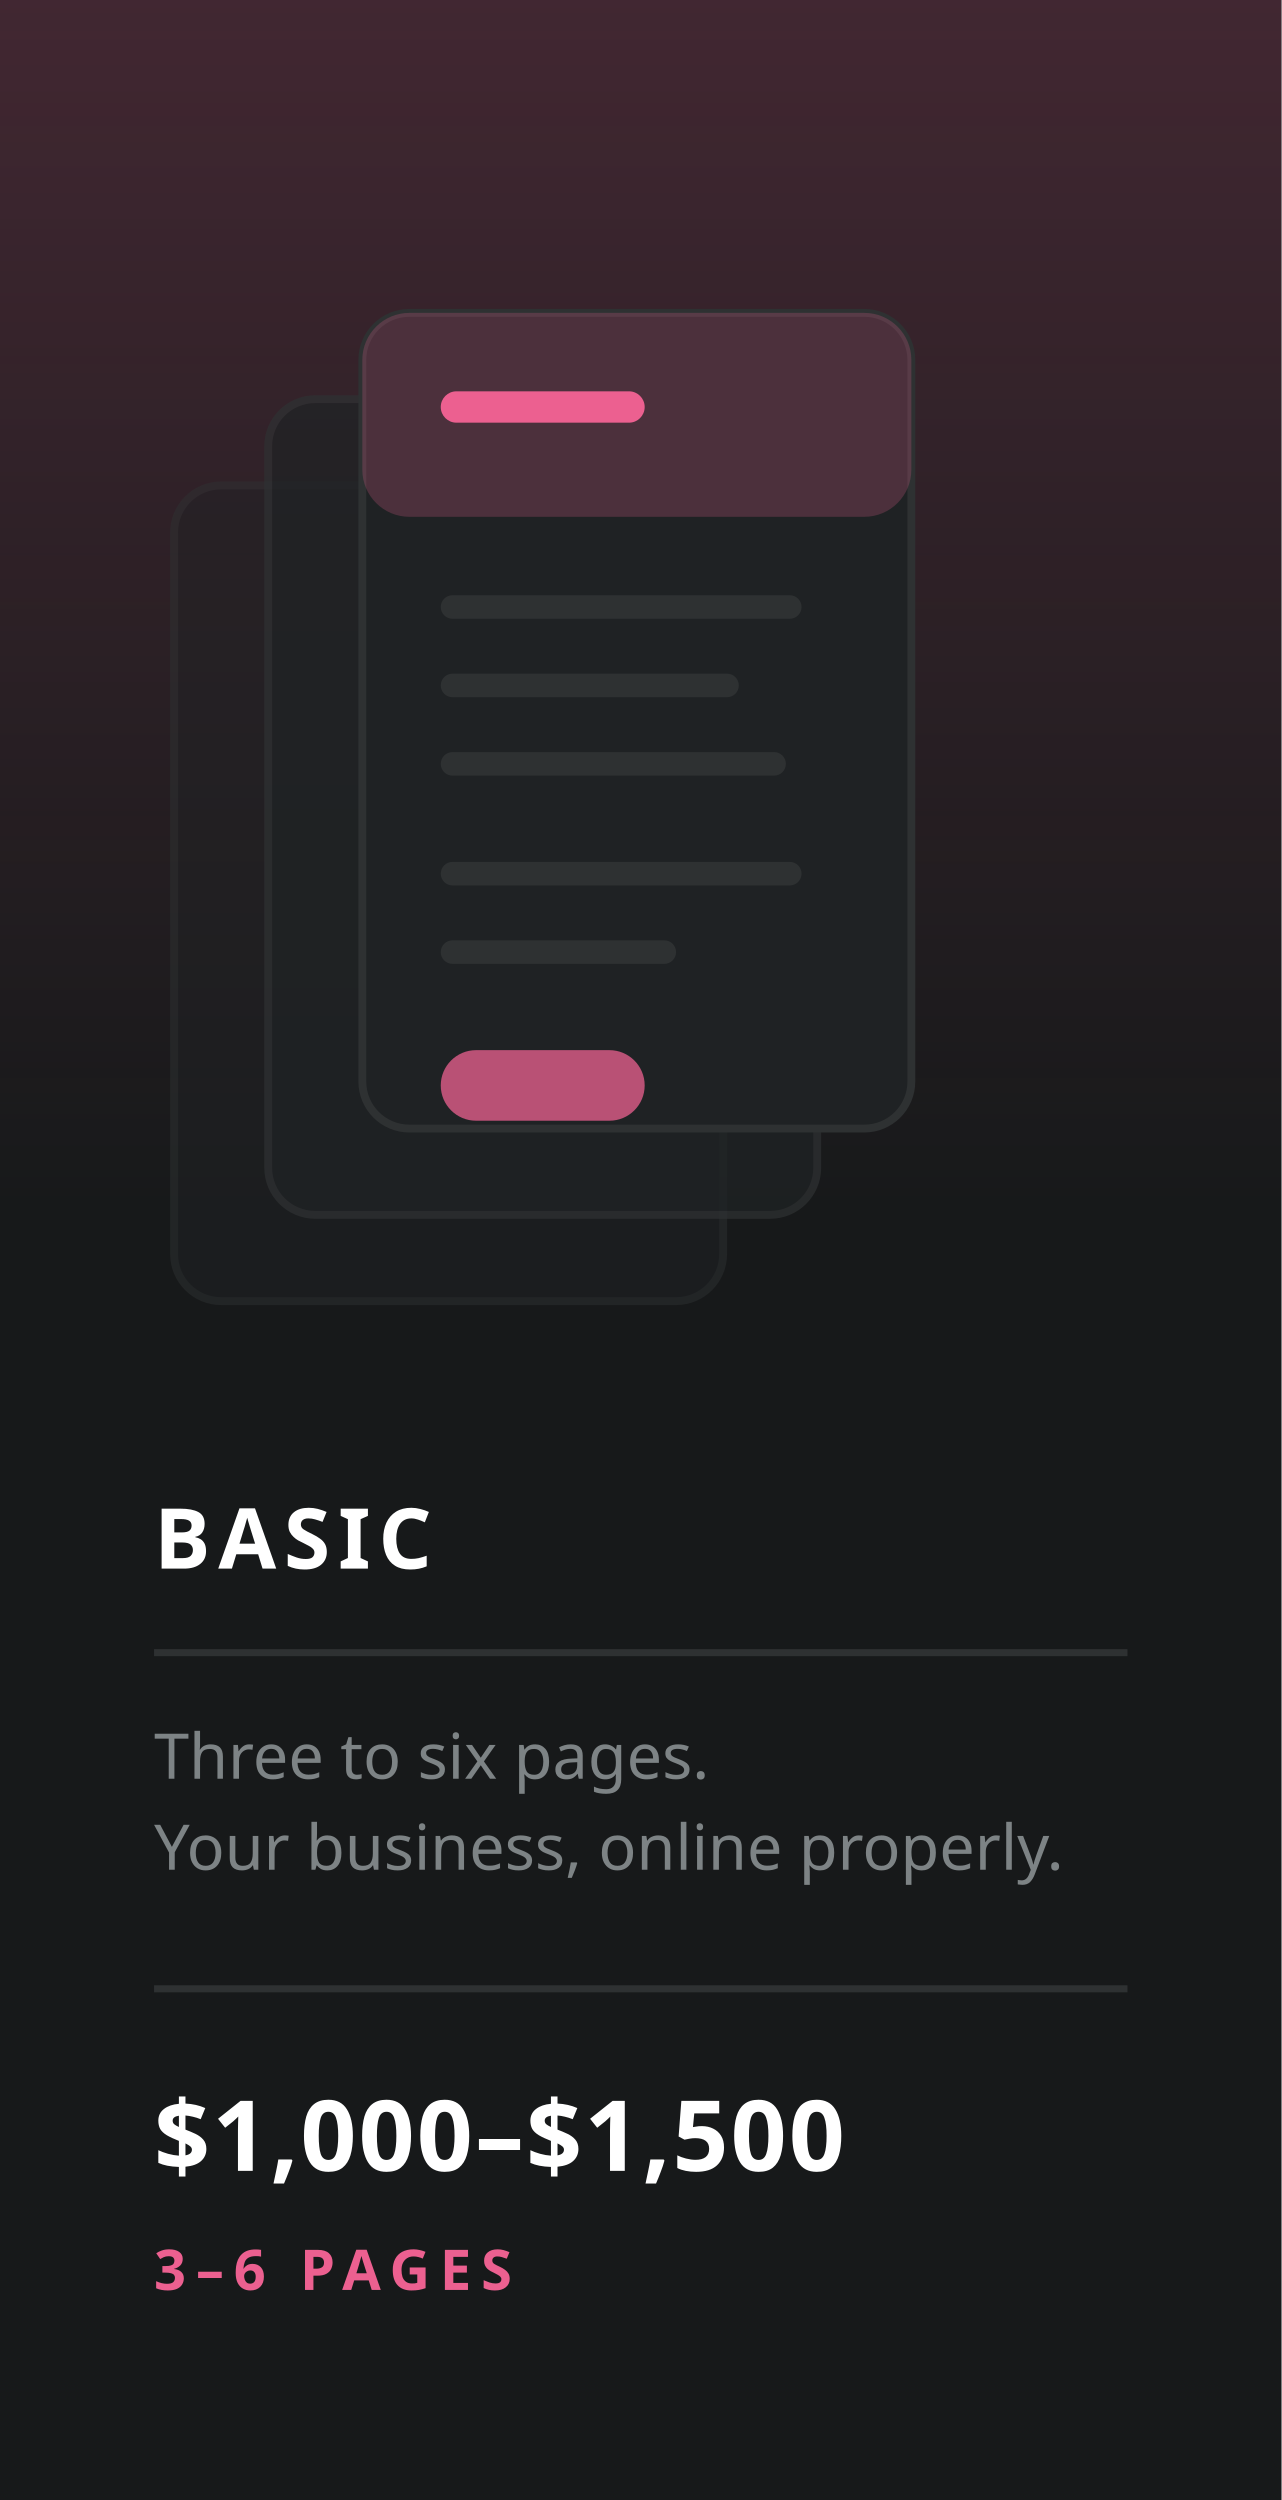
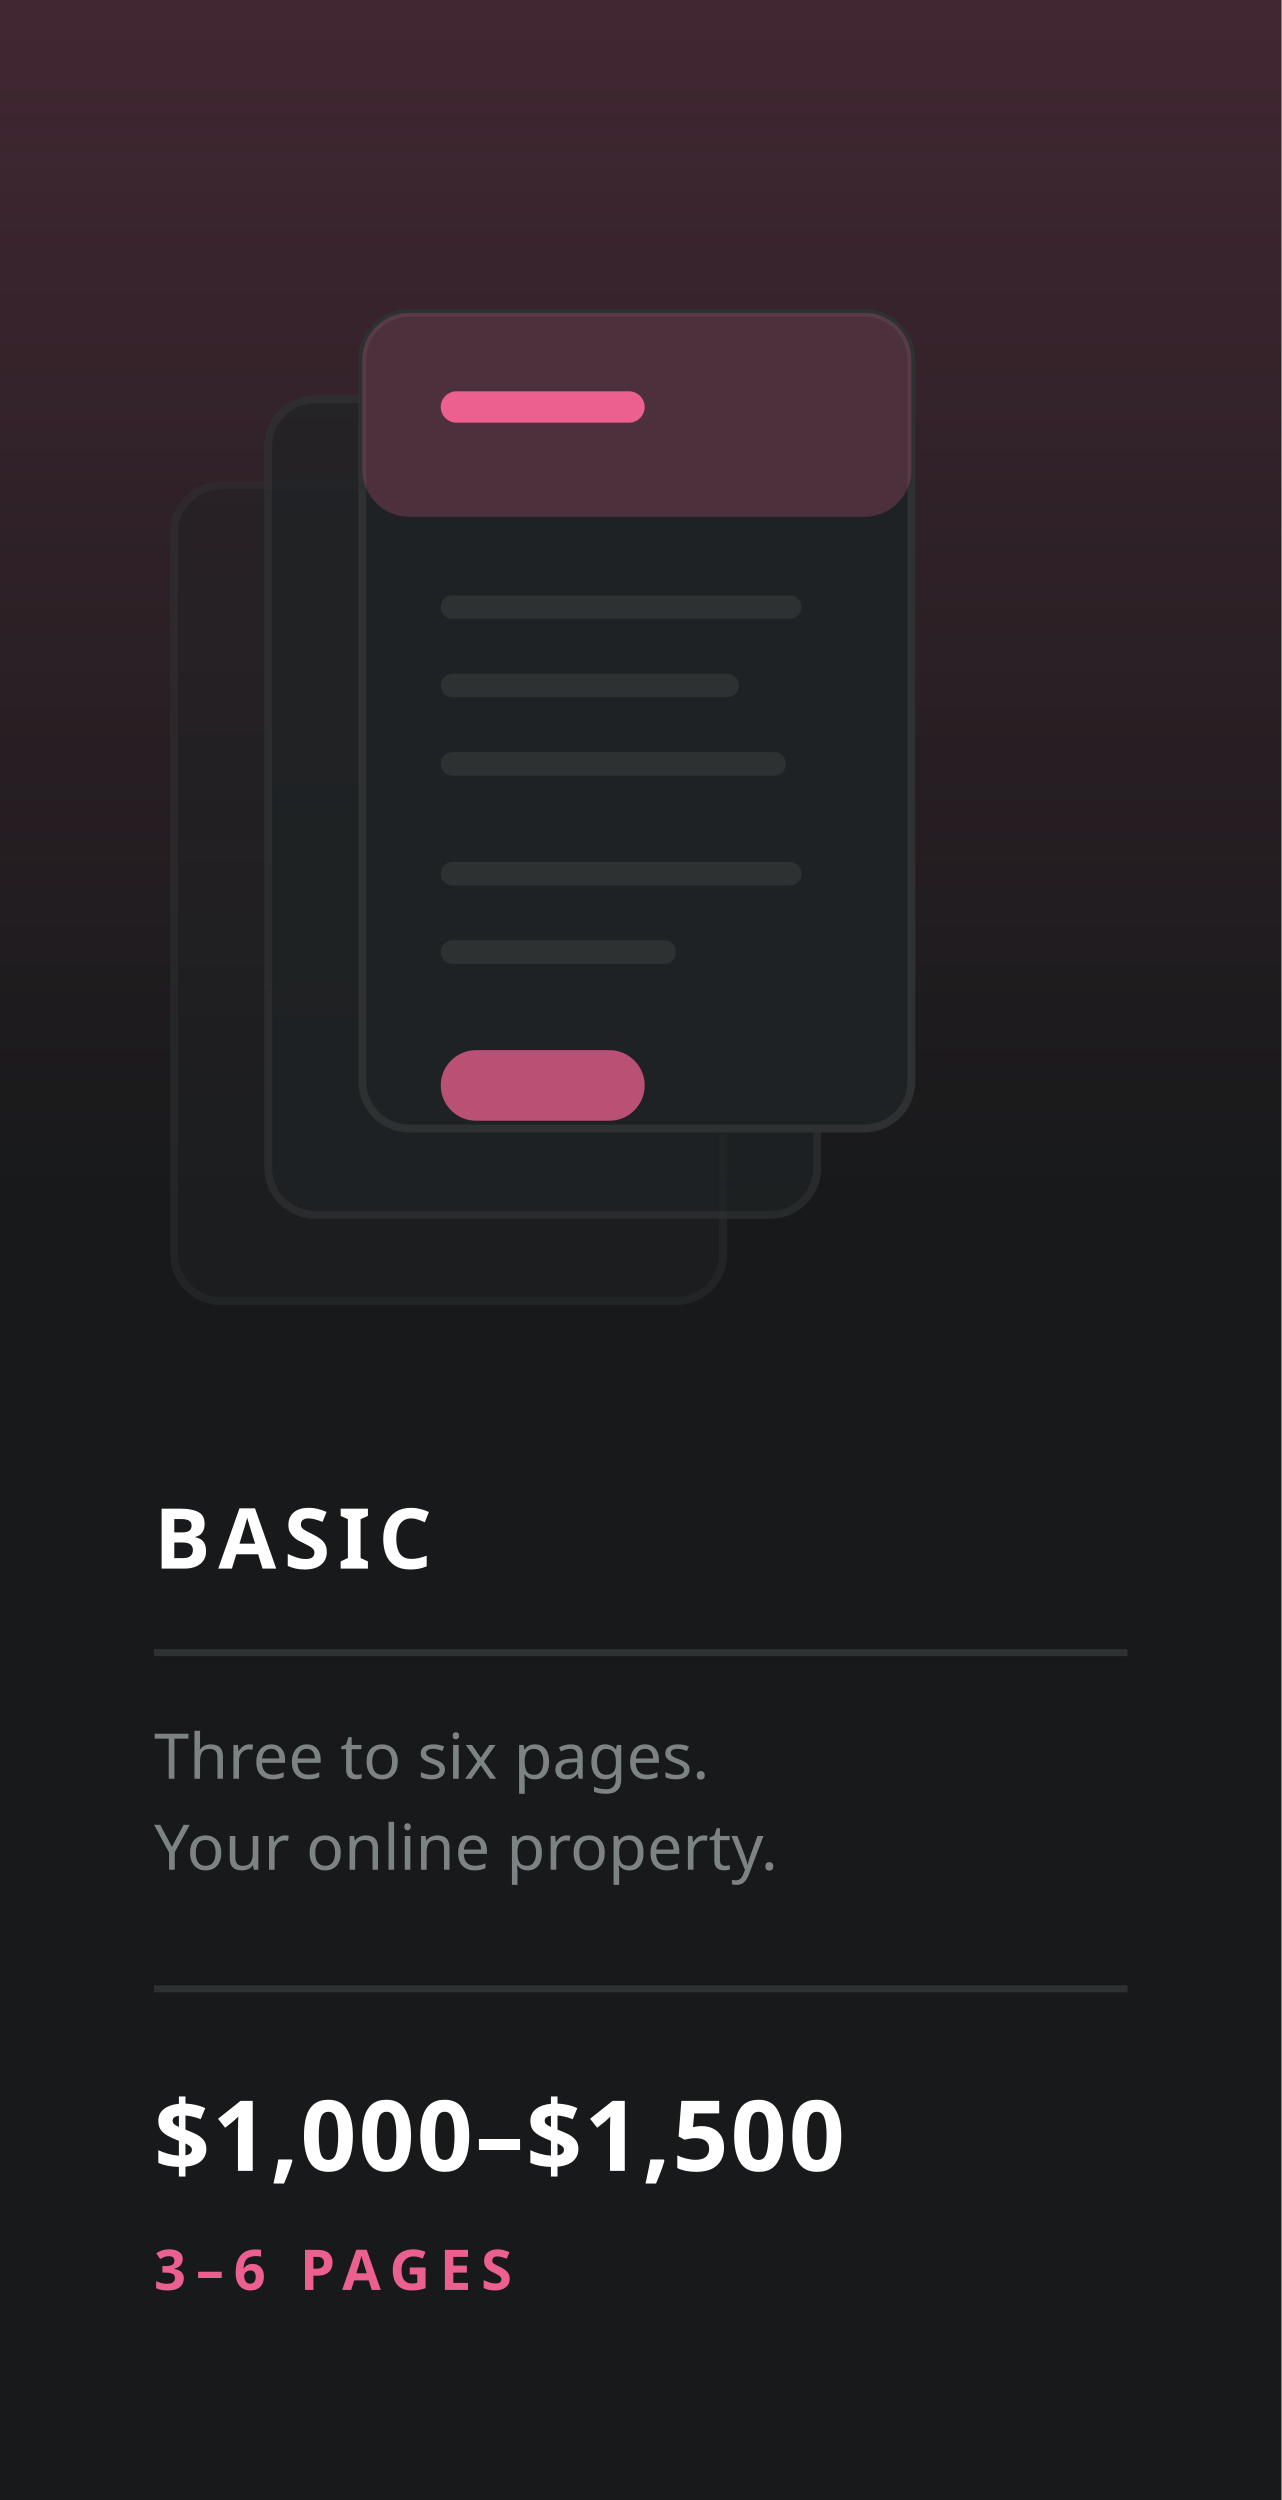
<svg xmlns="http://www.w3.org/2000/svg" viewBox="0 0 183 357" width="183" height="357" role="img" aria-label="Basic package" font-family="Poppins, 'Century Gothic', Futura, 'Trebuchet MS', sans-serif">
  <defs>
    <linearGradient id="glow" x1="0" y1="0" x2="0" y2="1">
      <stop offset="0%" stop-color="#ec6090" stop-opacity="0.20" />
      <stop offset="100%" stop-color="#ec6090" stop-opacity="0" />
    </linearGradient>
  </defs>
  <rect width="183" height="357" fill="#17191a" />
  <rect width="183" height="172" fill="url(#glow)" />
  <g transform="translate(91.5,113) scale(1.12) translate(-91.5,-113)">
    <rect x="32" y="74" width="70" height="104" rx="6" fill="#1f2224" stroke="#2e3132" opacity="0.5" />
    <rect x="44" y="63" width="70" height="104" rx="6" fill="#1f2224" stroke="#2e3132" opacity="0.72" />
    <rect x="56" y="52" width="70" height="104" rx="6" fill="#1f2224" stroke="#2e3132" opacity="1.0" />
    <rect x="56" y="52" width="70" height="26" rx="6" fill="#ec6090" opacity="0.22" />
    <rect x="66" y="62" width="26" height="4" rx="2" fill="#ec6090" />
    <rect x="66" y="88" width="46" height="3" rx="1.5" fill="#2e3132" />
    <rect x="66" y="98" width="38" height="3" rx="1.5" fill="#2e3132" />
    <rect x="66" y="108" width="44" height="3" rx="1.5" fill="#2e3132" />
    <rect x="66" y="122" width="46" height="3" rx="1.5" fill="#2e3132" />
    <rect x="66" y="132" width="30" height="3" rx="1.5" fill="#2e3132" />
    <rect x="66" y="146" width="26" height="9" rx="4.5" fill="#ec6090" opacity="0.75" />
  </g>
  <text x="22" y="224" font-size="12" font-weight="700" fill="#ffffff" letter-spacing="1.1">BASIC</text>
  <path d="M22 236 h139" stroke="#2e3132" stroke-width="1" />
  <text x="22" y="254" font-size="9" fill="#7d8385">Three to six pages.</text>
-   <text x="22" y="267" font-size="9" fill="#7d8385">Your business, online properly.</text>
+   <text x="22" y="267" font-size="9" fill="#7d8385">Your online property.</text>
  <path d="M22 284 h139" stroke="#2e3132" stroke-width="1" />
  <text x="22" y="310" font-size="14" font-weight="700" fill="#ffffff" letter-spacing="0.3">$1,000–$1,500</text>
  <text x="22" y="327" font-size="8" font-weight="600" fill="#ec6090" letter-spacing="1.4">3–6 PAGES</text>
</svg>
